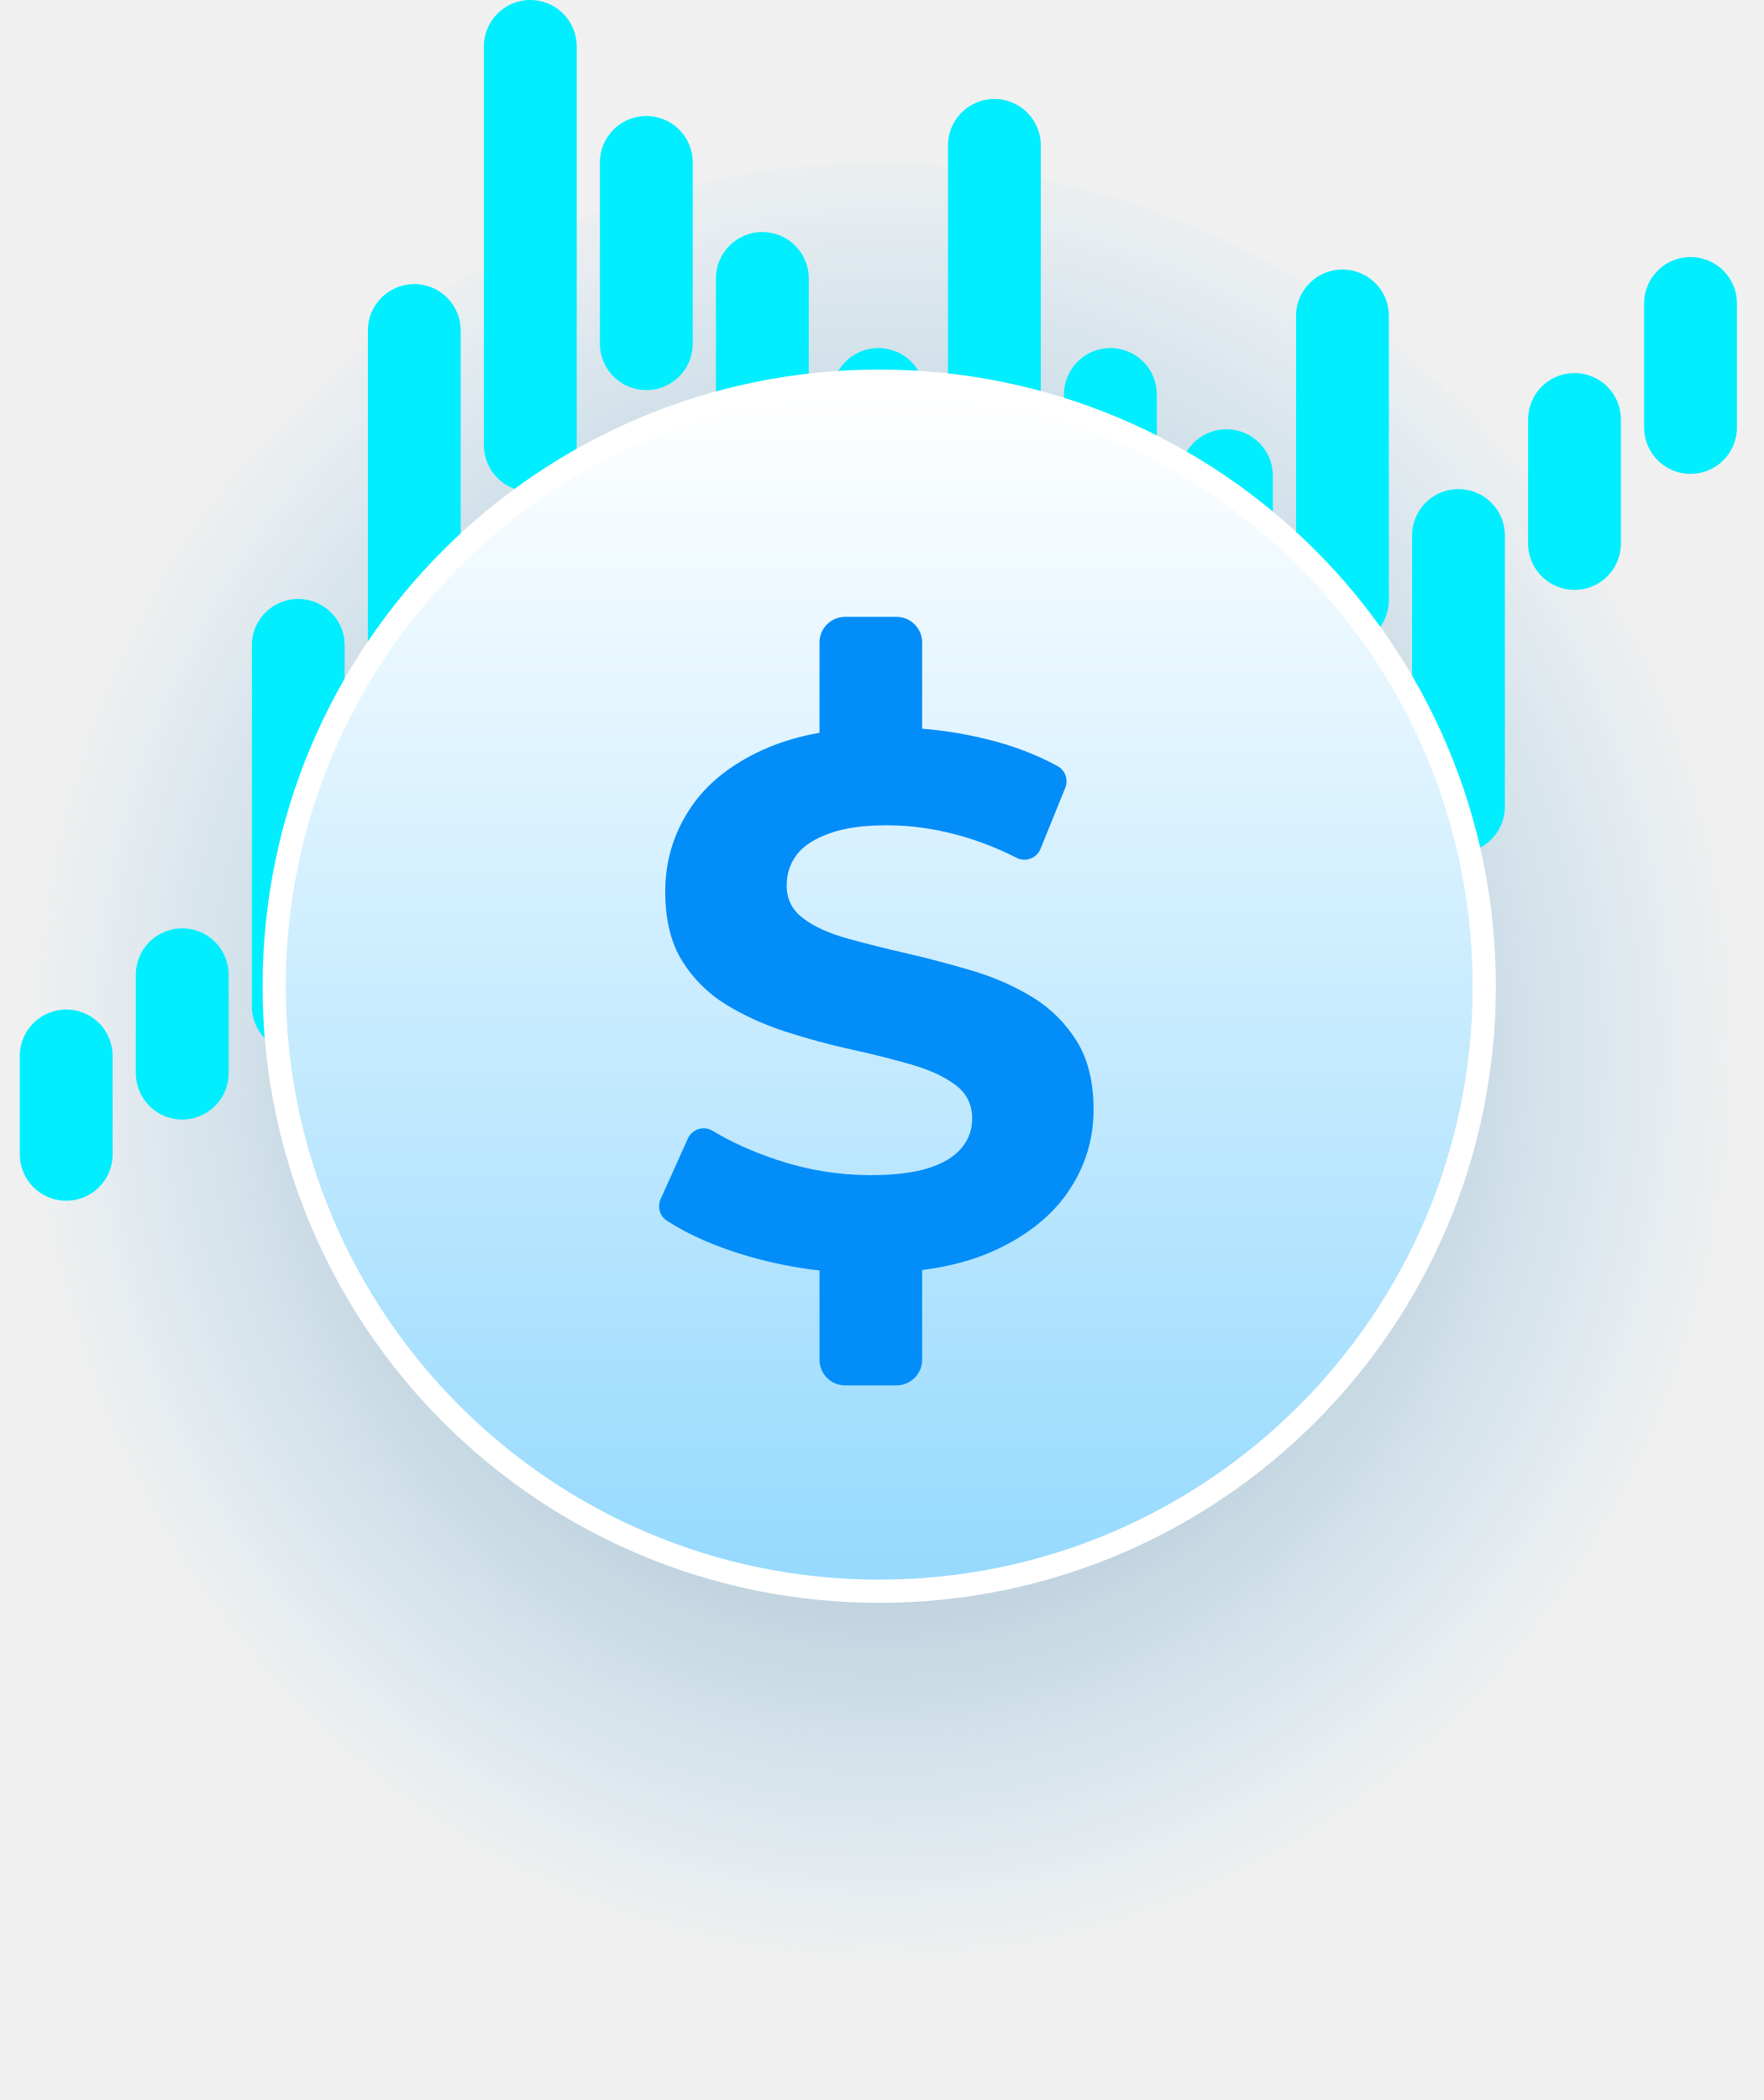
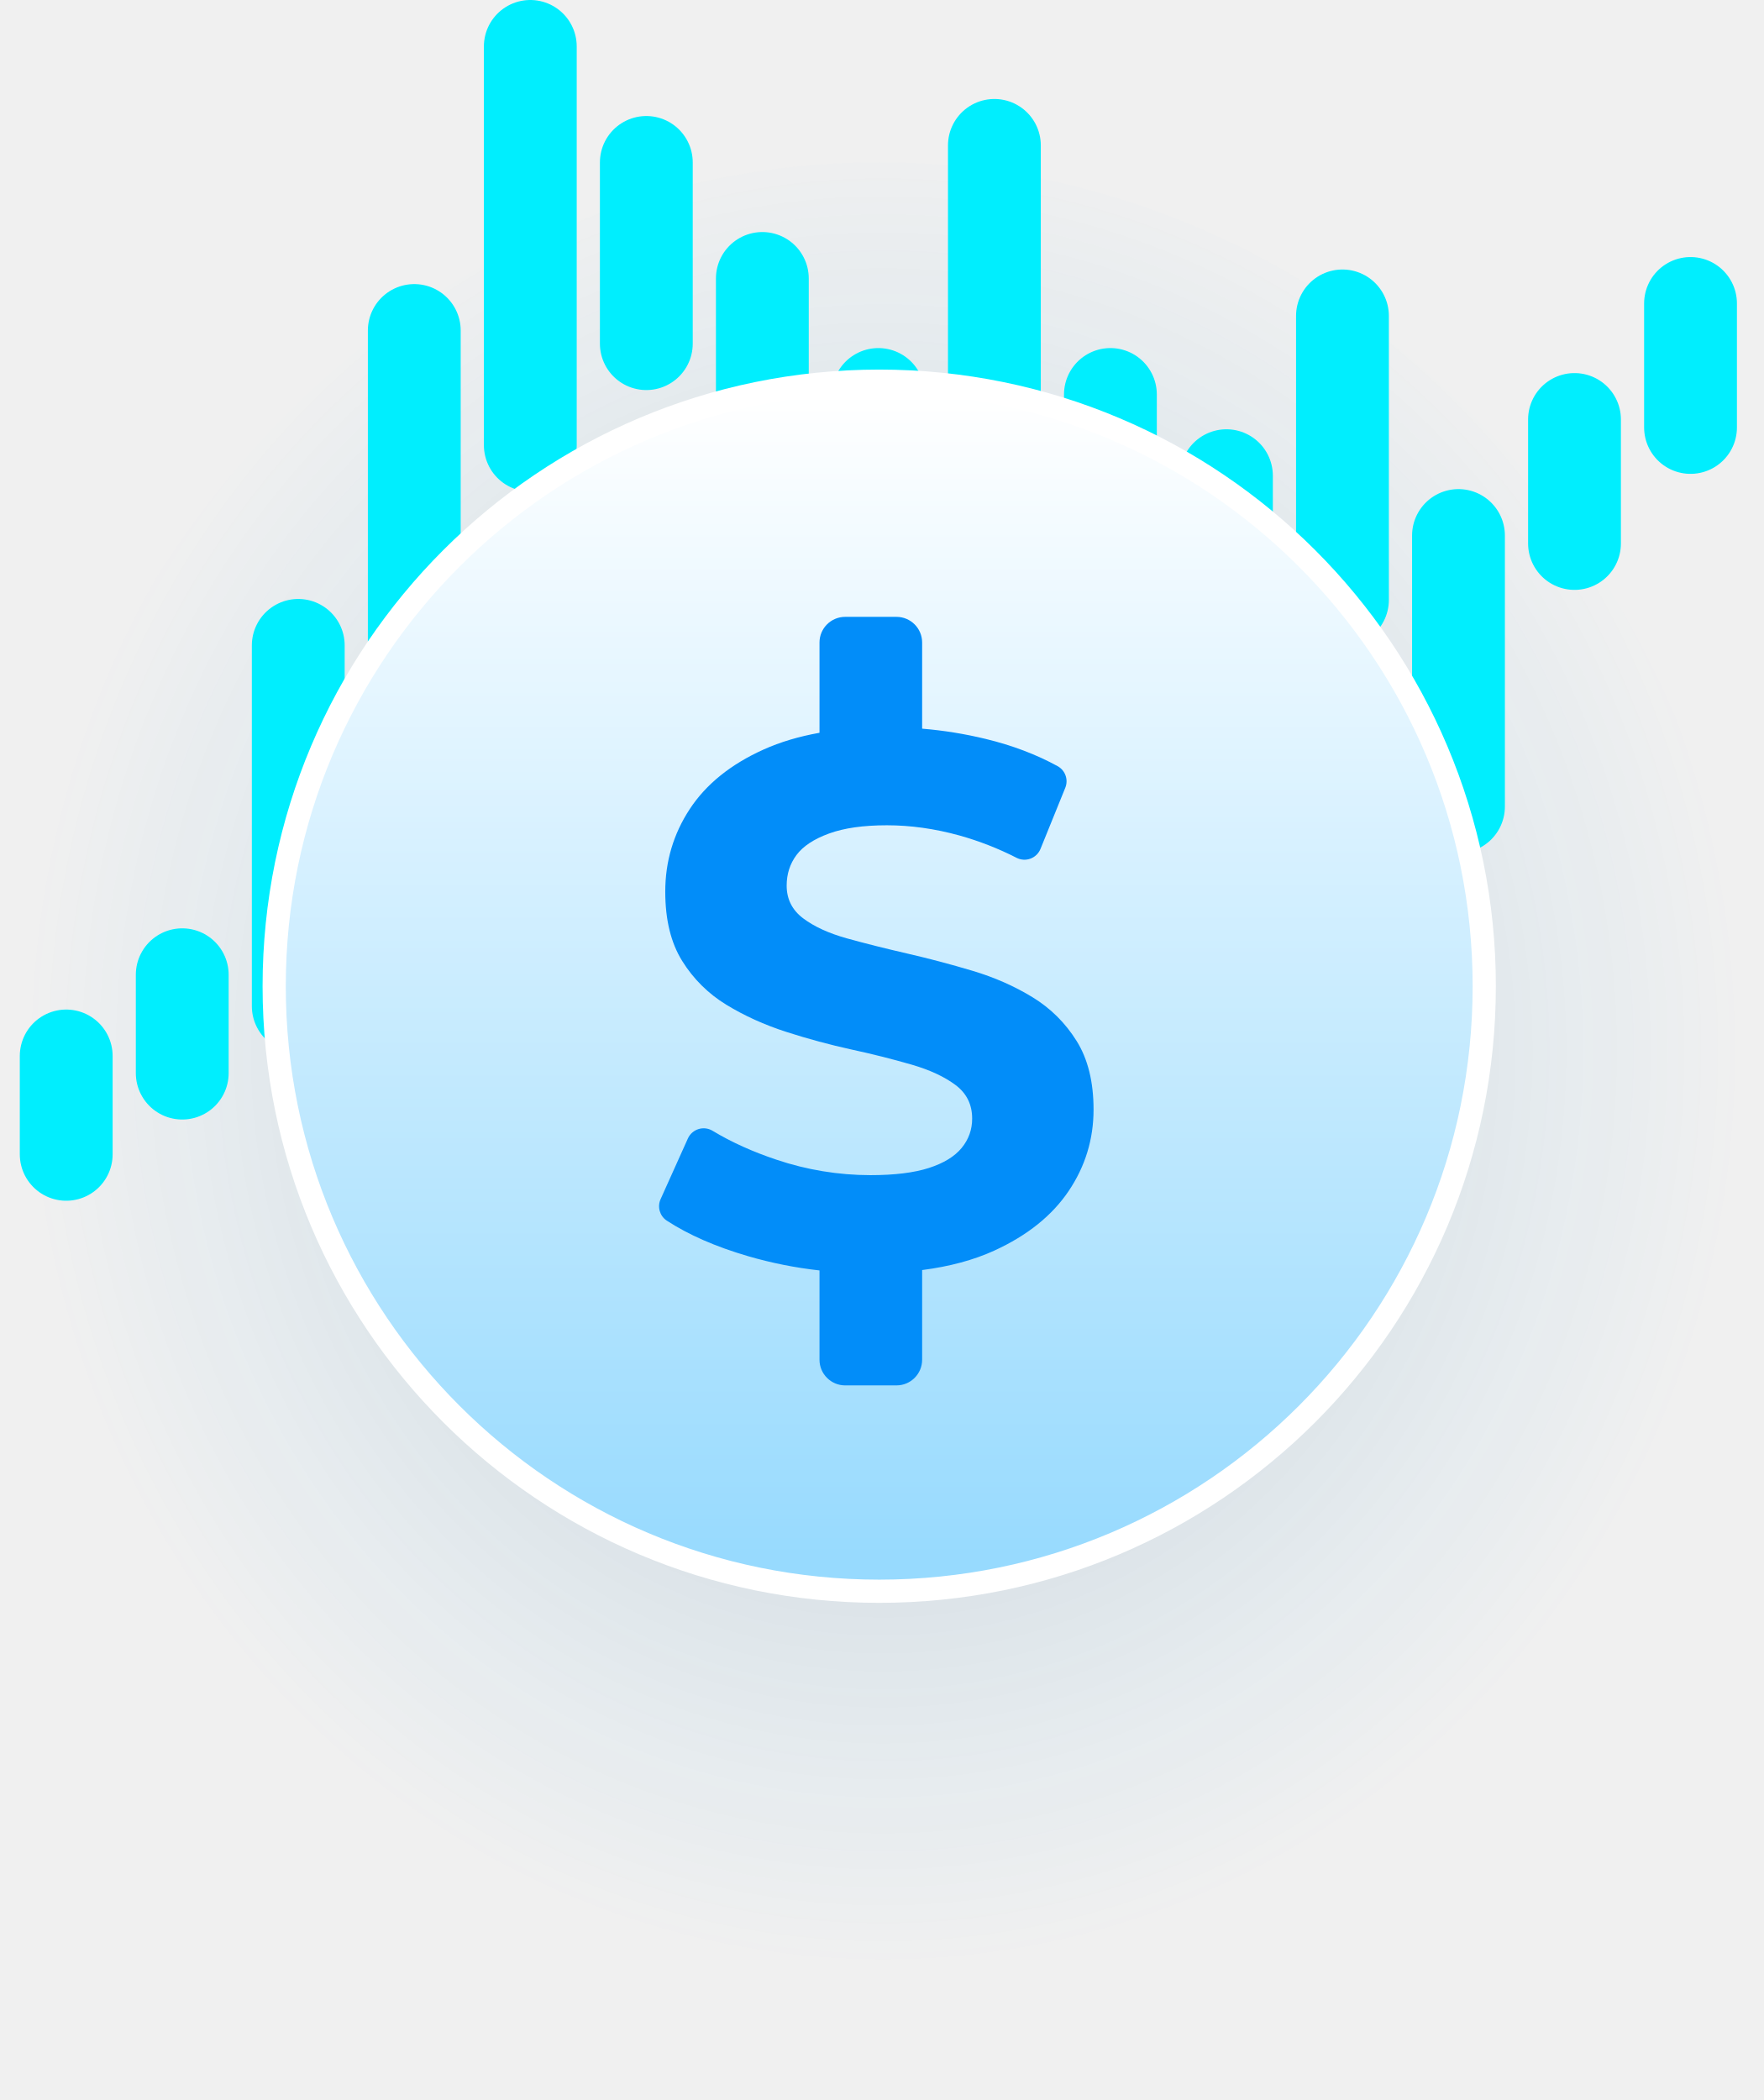
<svg xmlns="http://www.w3.org/2000/svg" viewBox="0 0 152 181" xml:space="preserve" style="fill-rule:evenodd;clip-rule:evenodd;stroke-linecap:round;stroke-linejoin:round;stroke-miterlimit:1.5">
  <ellipse cx="75.78" cy="97.081" rx="75.78" ry="83.091" style="fill:url(#_injRadial81)" />
  <g id="lines1">
    <path d="M15.707 84.014v8.478M35.707 28.486v29.291M55.707 14v15.619M75.707 34v15.619M95.707 34v19.643M115.707 27.229v24.478M135.707 36.156v10.686" style="fill:none;stroke:#00EEFE;stroke-width:8px" />
  </g>
  <g id="lines2">
    <path d="M25.707 55.625v31.094M5.707 91.014v8.478M45.707 4v34.369M65.707 24v15.619M85.707 12.531v61.311M105.707 41v10.707M125.707 46.156V69.52M145.707 26.156v10.686" style="fill:none;stroke:#00EEFE;stroke-width:8px" />
  </g>
  <circle cx="75.78" cy="85.002" r="52.148" style="fill:url(#_injLinear82);stroke:#fff;stroke-width:2px;stroke-linecap:square" />
  <path d="M70.633 109.499a36.16 36.16 0 0 1-6.145-1.225c-2.803-.819-5.146-1.845-7.032-3.076a1.487 1.487 0 0 1-.519-1.841c.61-1.366 1.654-3.682 2.352-5.23a1.49 1.49 0 0 1 2.143-.655c1.62.976 3.452 1.802 5.493 2.483a25.446 25.446 0 0 0 8.092 1.332c2.079 0 3.758-.206 5.037-.617 1.278-.412 2.22-.986 2.827-1.723.606-.736.91-1.581.91-2.534 0-1.214-.477-2.178-1.43-2.893-.953-.714-2.21-1.299-3.77-1.754a77.463 77.463 0 0 0-5.167-1.3 61.163 61.163 0 0 1-5.654-1.527c-1.885-.607-3.607-1.387-5.167-2.34a11.495 11.495 0 0 1-3.802-3.77c-.975-1.559-1.462-3.553-1.462-5.979 0-2.6.704-4.972 2.112-7.117 1.408-2.144 3.531-3.856 6.369-5.134 1.422-.64 3.026-1.12 4.813-1.44v-7.78c0-1.221.991-2.212 2.212-2.212h4.423c1.221 0 2.212.991 2.212 2.212v7.425c1.845.152 3.672.447 5.48.885 2.292.555 4.361 1.339 6.209 2.353.653.368.931 1.163.648 1.857-.565 1.402-1.513 3.733-2.137 5.27a1.49 1.49 0 0 1-2.059.767 26.605 26.605 0 0 0-4.935-1.928c-2.123-.585-4.203-.877-6.24-.877-2.036 0-3.704.238-5.004.715-1.3.476-2.231 1.094-2.795 1.852-.563.758-.844 1.636-.844 2.632 0 1.17.476 2.112 1.429 2.827.954.715 2.21 1.289 3.77 1.723 1.56.433 3.282.866 5.167 1.299 1.885.434 3.769.932 5.654 1.495 1.885.563 3.607 1.322 5.167 2.275 1.56.953 2.827 2.21 3.802 3.769.975 1.56 1.462 3.532 1.462 5.915 0 2.556-.715 4.896-2.144 7.019-1.43 2.123-3.564 3.834-6.402 5.134-1.782.816-3.857 1.376-6.228 1.68v7.73a2.213 2.213 0 0 1-2.212 2.212h-4.423a2.213 2.213 0 0 1-2.212-2.212v-7.697Z" style="fill:#028DF9" />
  <defs>
    <radialGradient id="_injRadial81" cx="0" cy="0" r="1" gradientUnits="userSpaceOnUse" gradientTransform="matrix(-74.4339 0 0 -78.6155 76.133 90.61)">
-       <stop offset="0" style="stop-color:#000000;stop-opacity:0.5" />
+       <stop offset="0" style="stop-color:#000000;stop-opacity:0.2" />
      <stop offset="1" style="stop-color:#029CFA;stop-opacity:0" />
    </radialGradient>
    <linearGradient id="_injLinear82" x1="0" y1="0" x2="1" y2="0" gradientUnits="userSpaceOnUse" gradientTransform="rotate(90 24.027 58.038) scale(100.957)">
      <stop offset="0" style="stop-color:white;stop-opacity:1" />
      <stop offset="1" style="stop-color:#97DAFE;stop-opacity:1" />
    </linearGradient>
  </defs>
  <style>
    #lines1,
    #lines2 {
        transform: translateY(0);
        transition: all 0.5s ease;
        transform-origin: center;
    }
    svg:hover #lines1 {
        transform: translateY(-5px); 
        transition: all 0.5s ease;
    }
    svg:hover #lines2 {
        transform: translateY(10px); 
        transition: all 0.5s ease;
    }
    </style>
</svg>
